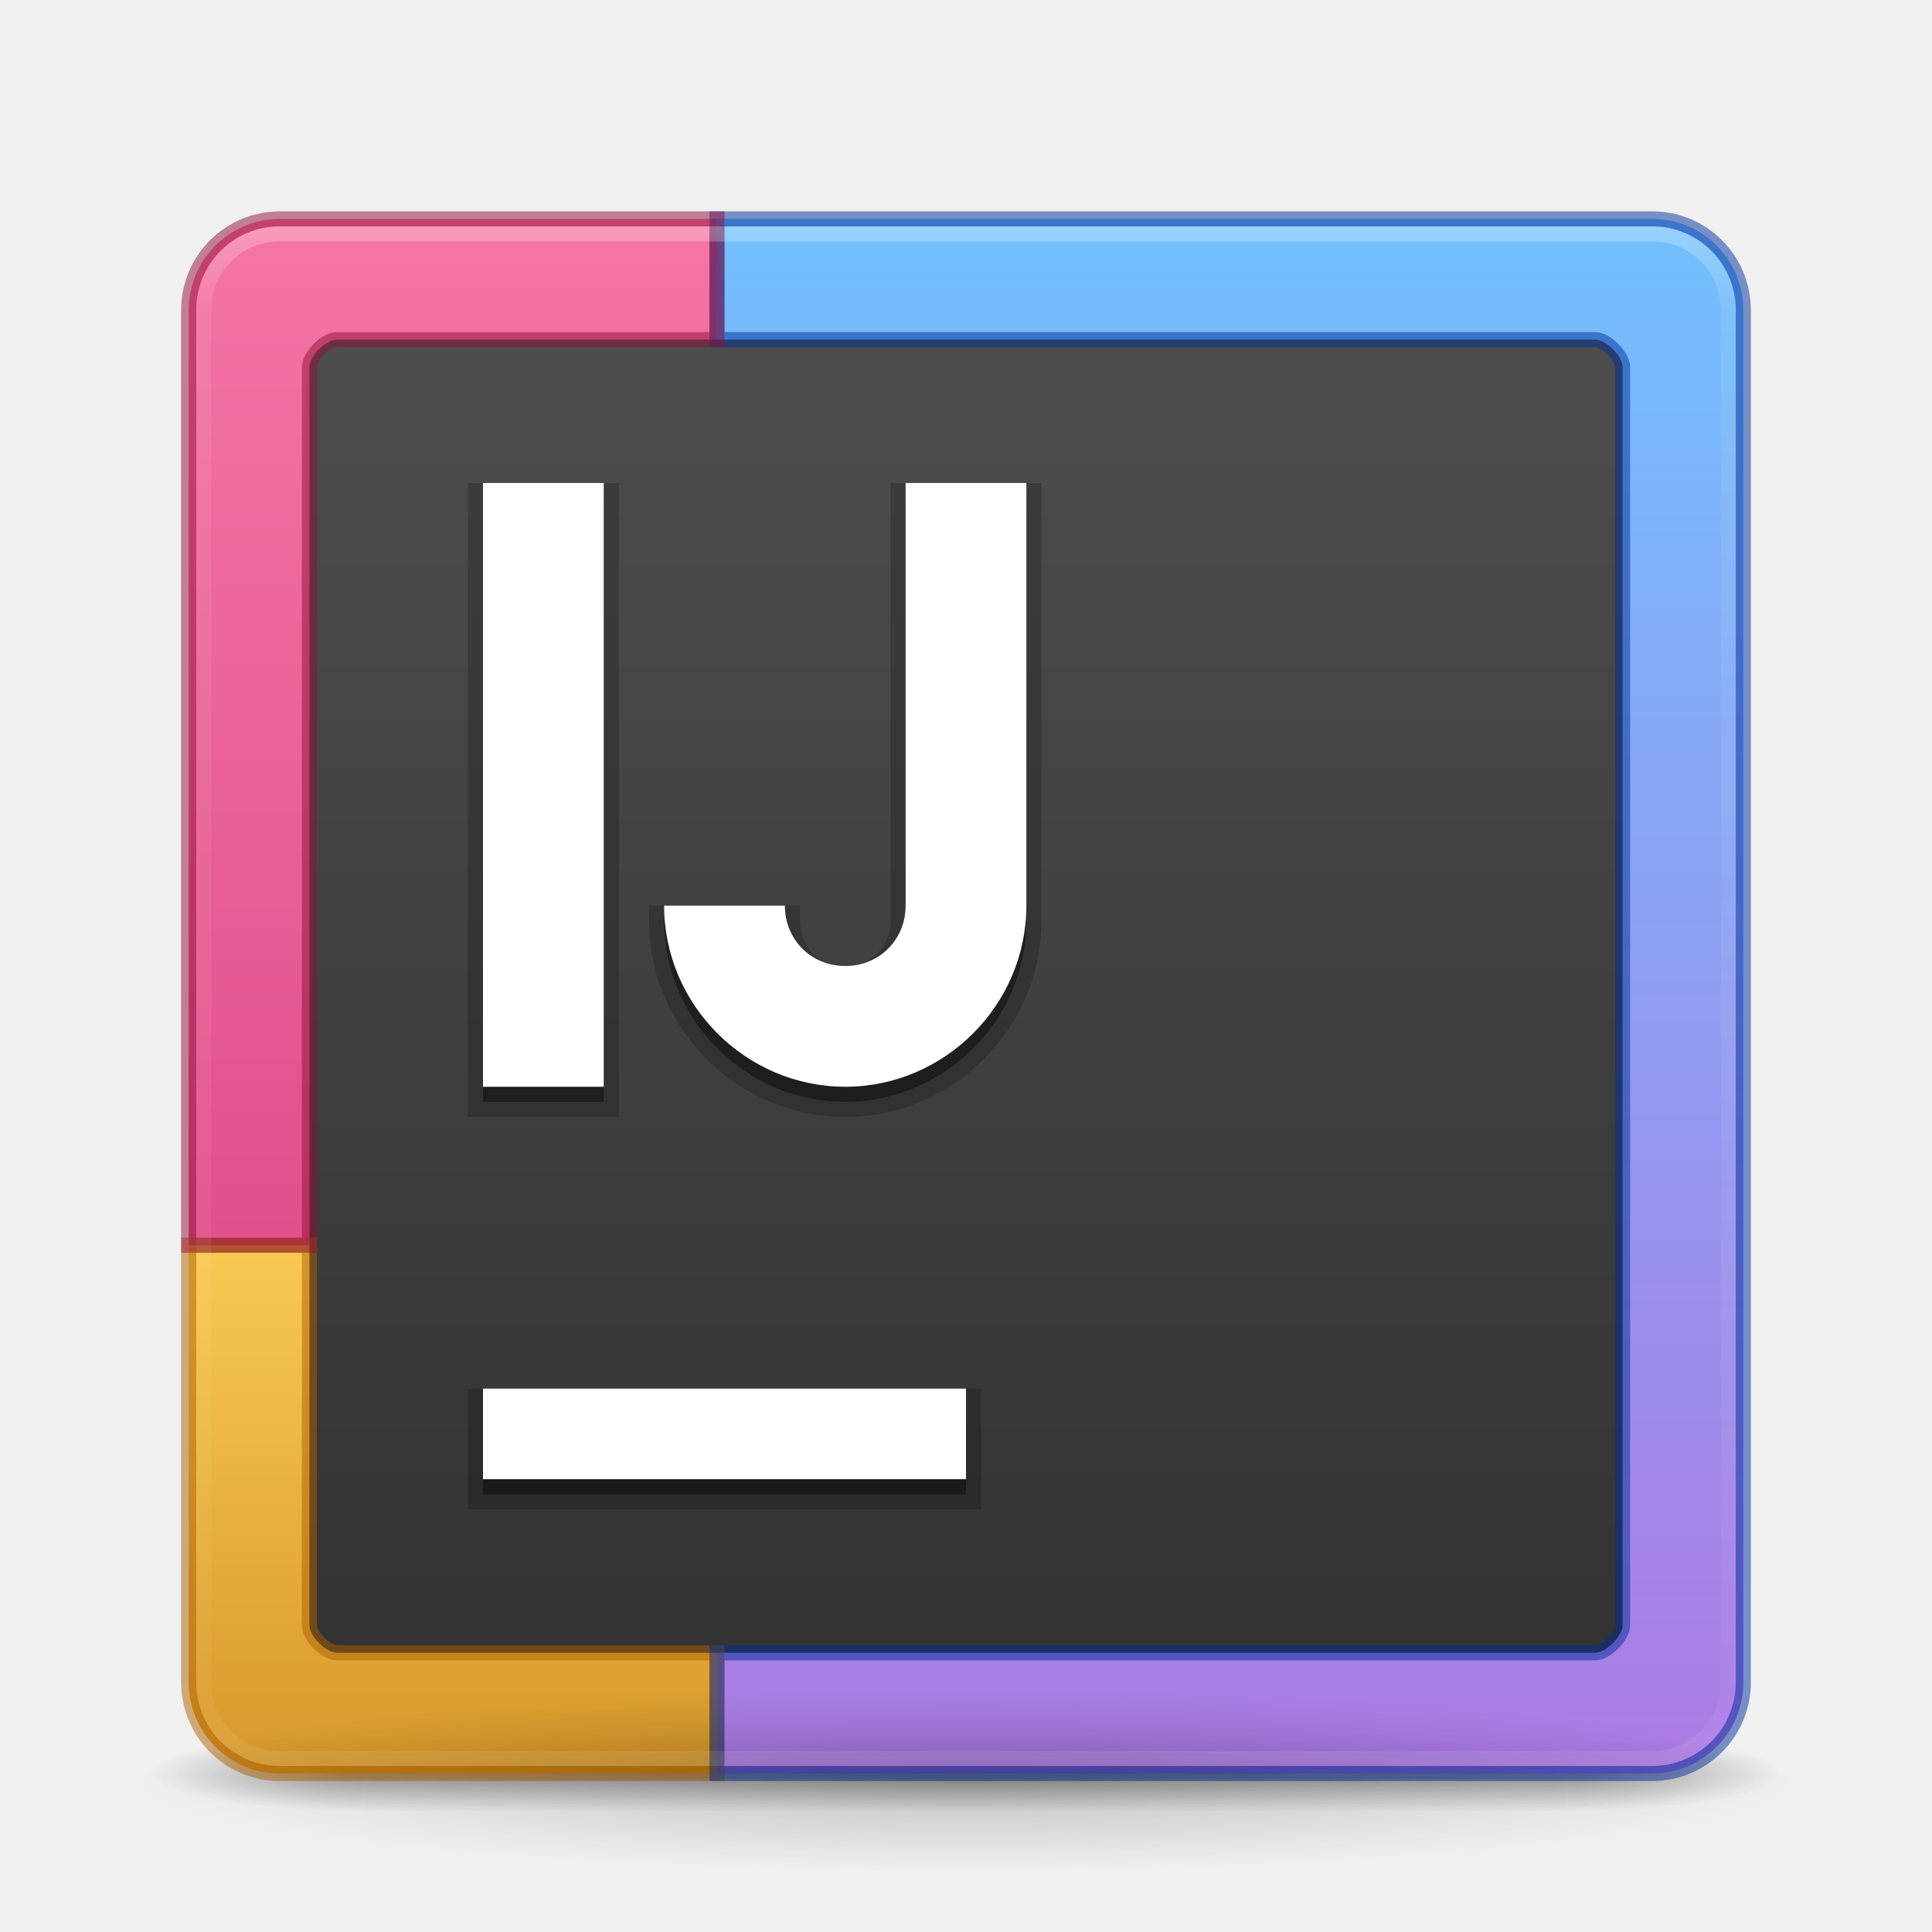
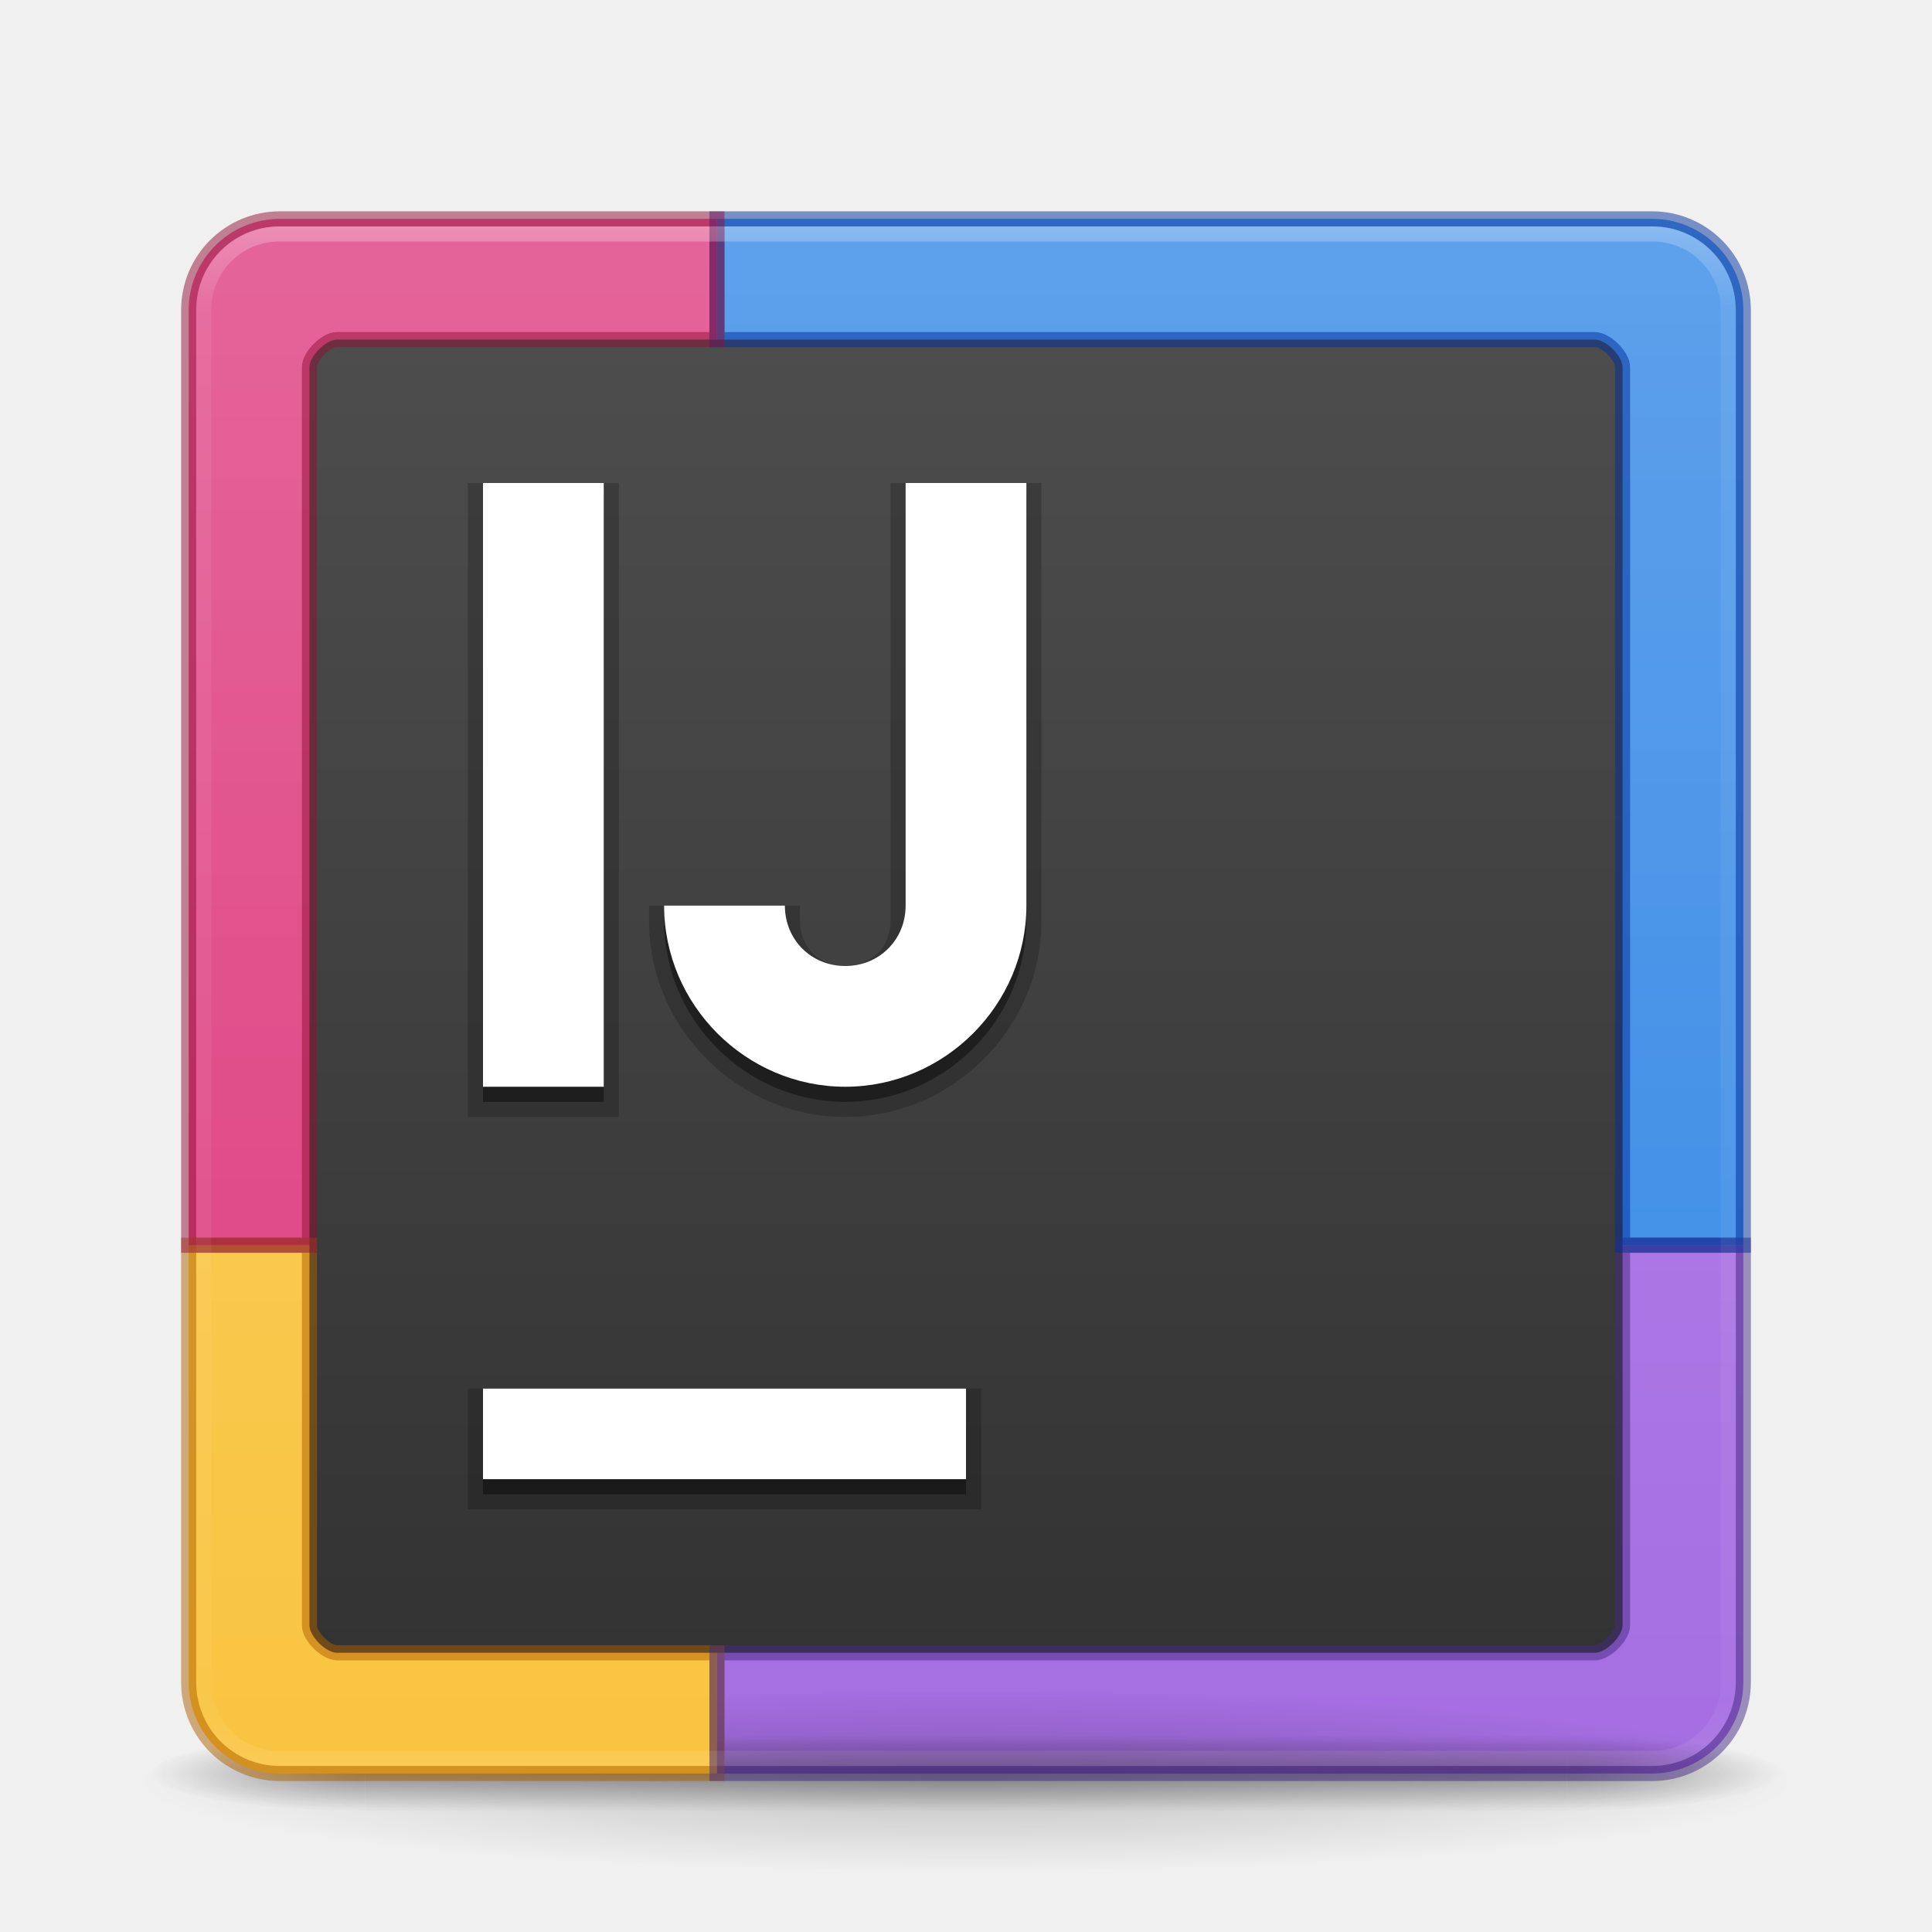
<svg xmlns="http://www.w3.org/2000/svg" xmlns:xlink="http://www.w3.org/1999/xlink" id="svg4113" height="128" width="128" version="1.1">
+   <path id="path961" style="color:#000000;display:inline;overflow:visible;visibility:visible;opacity:1;fill:#a56de2;fill-opacity:1;fill-rule:nonzero;stroke:none;stroke-width:1;marker:none;enable-background:accumulate" d="m 115.5,82.5 h -68 v 35 h 61.945 c 3.354,0 6.055,-2.7 6.055,-6.055 z" />
+   <path id="path909" style="color:#000000;display:inline;overflow:visible;visibility:visible;opacity:1;fill:#3689e6;fill-opacity:1;fill-rule:nonzero;stroke:none;stroke-width:1;stroke-opacity:1;marker:none;enable-background:accumulate" d="m 47.5,14.5 v 68 h 68 V 20.555 C 115.5,17.2 112.8,14.5 109.445,14.5 Z" />
+   <path d="m 119,118.002 a 55,6 0 0 1 -110,0 55,6 0 1 1 110,0 z" id="path3041" style="color:#000000;display:inline;overflow:visible;visibility:visible;opacity:0.2;fill:url(#radialGradient4111);fill-opacity:1;fill-rule:nonzero;stroke:none;stroke-width:1;marker:none;enable-background:accumulate" />
  <g transform="matrix(2.699999,0,0,0.5555561,-0.8000081,93.88888)" id="g2036" style="display:inline">
    <g transform="matrix(1.052632,0,0,1.285713,-1.263158,-13.42854)" id="g3712" style="opacity:0.4">
      <rect width="5" height="7" x="38" y="40" id="rect2801" style="fill:url(#radialGradient4093);fill-opacity:1;stroke:none" />
      <rect width="5" height="7" x="-10" y="-47" transform="scale(-1)" id="rect3696" style="fill:url(#radialGradient4095);fill-opacity:1;stroke:none" />
      <rect width="28" height="7" x="10" y="40" id="rect3700" style="fill:url(#linearGradient4097);fill-opacity:1;stroke:none" />
    </g>
  </g>
-   <g id="g1058" transform="translate(-132.5,2.5)">
-     <path id="rect5505-21-3-0" style="color:#000000;display:inline;overflow:visible;visibility:visible;opacity:0.9;fill:url(#linearGradient966);fill-opacity:1;fill-rule:nonzero;stroke:none;stroke-width:1;marker:none;enable-background:accumulate" d="m 180,80 h -35 v 28.945 C 145,112.3 147.7,115 151.055,115 H 180 Z" />
-     <path id="path961" style="color:#000000;display:inline;overflow:visible;visibility:visible;opacity:0.9;fill:url(#linearGradient950-7);fill-opacity:1;fill-rule:nonzero;stroke:none;stroke-width:1;marker:none;enable-background:accumulate" d="m 180,12 v 68 35 h 61.945 C 245.3,115 248,112.3 248,108.945 V 80 18.055 C 248,14.7 245.3,12 241.945,12 Z" />
-     <path id="path959" style="color:#000000;display:inline;overflow:visible;visibility:visible;opacity:0.9;fill:url(#linearGradient964);fill-opacity:1;fill-rule:nonzero;stroke:none;stroke-width:1;marker:none;enable-background:accumulate" d="M 180,12 H 151.055 C 147.7,12 145,14.7 145,18.055 V 80 h 35 z" />
-   </g>
-   <path id="rect4335-7" d="M 107.5,24.328 C 107.5,23.592 106.408,22.5 105.672,22.5 H 22.328 c -0.736,0 -1.828,1.092 -1.828,1.828 v 83.344 c 0,0.736 1.092,1.828 1.828,1.828 h 83.344 c 0.735,0 1.828,-1.092 1.828,-1.828 z" style="color:#000000;fill:url(#linearGradient918);fill-opacity:1;stroke-width:2.688" />
-   <path id="rect5505-21-3-0-6" style="color:#000000;display:inline;overflow:visible;visibility:visible;opacity:0.5;fill:none;fill-opacity:1;fill-rule:nonzero;stroke:#ad5f00;stroke-width:1;stroke-opacity:1;marker:none;enable-background:accumulate" d="m 12.5,82.5 v 28.945 c 0,3.354 2.7,6.055 6.055,6.055 H 47.5 v -8 H 22.328 c -0.736,0 -1.843,-1.092 -1.828,-1.828 V 82.5 Z" />
-   <path id="path961-8" style="color:#000000;display:inline;overflow:visible;visibility:visible;opacity:0.5;fill:none;fill-opacity:1;fill-rule:nonzero;stroke:#002e99;stroke-width:1;stroke-opacity:1;marker:none;enable-background:accumulate" d="m 47.5,14.5 v 8 h 58.172 c 0.736,0 1.828,1.093 1.828,1.828 v 83.344 c 0,0.736 -1.092,1.834 -1.828,1.828 H 47.5 v 8 h 61.945 c 3.354,0 6.055,-2.7 6.055,-6.055 V 82.5 20.555 C 115.5,17.2 112.8,14.5 109.445,14.5 Z" />
-   <path id="path959-8" style="color:#000000;display:inline;overflow:visible;visibility:visible;opacity:0.5;fill:none;fill-opacity:1;fill-rule:nonzero;stroke:#910e38;stroke-width:1;stroke-opacity:1;marker:none;enable-background:accumulate" d="M 18.555,14.5 C 15.2,14.5 12.5,17.2 12.5,20.555 V 82.5 h 8 V 24.328 c 0,-0.736 1.093,-1.843 1.828,-1.828 H 47.5 v -8 z" />
+   <path id="rect5505-21-3-0" style="color:#000000;display:inline;overflow:visible;visibility:visible;opacity:1;fill:#f9c440;fill-opacity:1;fill-rule:nonzero;stroke:none;stroke-width:1;marker:none;enable-background:accumulate" d="m 47.5,82.5 h -35 v 28.945 c 0,3.354 2.7,6.055 6.055,6.055 H 47.5 Z" />
+   <path id="path959" style="color:#000000;display:inline;overflow:visible;visibility:visible;opacity:1;fill:#de3e80;fill-opacity:1;fill-rule:nonzero;stroke:none;stroke-width:1;marker:none;enable-background:accumulate" d="M 47.5,14.5 H 18.555 C 15.2,14.5 12.5,17.2 12.5,20.555 V 82.5 h 35 z" />
+   <path id="path961-9" style="color:#000000;display:inline;overflow:visible;visibility:visible;opacity:0.2;fill:url(#linearGradient1140);fill-opacity:1;fill-rule:nonzero;stroke:none;stroke-width:1;marker:none;enable-background:accumulate" d="M 115.5,20.555 C 115.5,17.2 112.8,14.5 109.445,14.5 H 47.5 18.555 C 15.2,14.5 12.5,17.2 12.5,20.555 V 49.5 111.445 c 0,3.354 2.7,6.055 6.055,6.055 H 47.5 109.445 c 3.354,0 6.055,-2.7 6.055,-6.055 V 49.5 Z" />
  <defs id="defs4115">
    <linearGradient gradientTransform="matrix(2.72973,0,0,2.72973,-1.513518,1.488321)" gradientUnits="userSpaceOnUse" xlink:href="#linearGradient3924" id="linearGradient4136" y2="43" x2="24" y1="5" x1="24" />
    <linearGradient id="linearGradient3924">
      <stop offset="0" style="stop-color:#ffffff;stop-opacity:1" id="stop3926" />
      <stop offset="0.063" style="stop-color:#ffffff;stop-opacity:0.235" id="stop3928" />
      <stop offset="0.951" style="stop-color:#ffffff;stop-opacity:0.157" id="stop3930" />
      <stop offset="1" style="stop-color:#ffffff;stop-opacity:0.392" id="stop3932" />
    </linearGradient>
    <radialGradient gradientTransform="matrix(0,24.13962,-29.63575,0,361.2812,-204.7268)" gradientUnits="userSpaceOnUse" xlink:href="#linearGradient890" id="radialGradient3936-3" fy="9.957" fx="7.118" r="8.933" cy="9.957" cx="7.118" />
    <linearGradient id="linearGradient2867-449-88-871-390-598-476-591-434-148-57-177-8-3-3-6-4-8-8-8-5-7-8">
      <stop offset="0" style="stop-color:#404648;stop-opacity:1" id="stop3750-1-0-7-6-6-1-3-9-3-9-2" />
      <stop offset="1" style="stop-color:#0c1011;stop-opacity:1" id="stop3754-1-8-5-2-7-6-7-1-9-1-0" />
    </linearGradient>
    <radialGradient gradientTransform="matrix(2.003784,0,0,1.4,27.98813,-17.4)" gradientUnits="userSpaceOnUse" xlink:href="#linearGradient3688-166-749-5" id="radialGradient4093" fy="43.5" fx="4.993" r="2.5" cy="43.5" cx="4.993" />
    <linearGradient id="linearGradient3688-166-749-5">
      <stop offset="0" style="stop-color:#181818;stop-opacity:1" id="stop2883-0" />
      <stop offset="1" style="stop-color:#181818;stop-opacity:0" id="stop2885-5" />
    </linearGradient>
    <radialGradient gradientTransform="matrix(2.003784,0,0,1.4,-20.01187,-104.4)" gradientUnits="userSpaceOnUse" xlink:href="#linearGradient3688-464-309-8" id="radialGradient4095" fy="43.5" fx="4.993" r="2.5" cy="43.5" cx="4.993" />
    <linearGradient id="linearGradient3688-464-309-8">
      <stop offset="0" style="stop-color:#181818;stop-opacity:1" id="stop2889-9" />
      <stop offset="1" style="stop-color:#181818;stop-opacity:0" id="stop2891-4" />
    </linearGradient>
    <linearGradient gradientUnits="userSpaceOnUse" xlink:href="#linearGradient3702-501-757-0" id="linearGradient4097" y2="39.999" x2="25.058" y1="47.028" x1="25.058" />
    <linearGradient id="linearGradient3702-501-757-0">
      <stop offset="0" style="stop-color:#181818;stop-opacity:0" id="stop2895-0" />
      <stop offset="0.5" style="stop-color:#181818;stop-opacity:1" id="stop2897-2" />
      <stop offset="1" style="stop-color:#181818;stop-opacity:0" id="stop2899-6" />
    </linearGradient>
    <linearGradient id="linearGradient3811">
      <stop offset="0" style="stop-color:#000000;stop-opacity:1" id="stop3813" />
      <stop offset="1" style="stop-color:#000000;stop-opacity:0" id="stop3815" />
    </linearGradient>
    <radialGradient gradientTransform="matrix(1.556392,0,0,0.1697883,70.27035,102.1321)" gradientUnits="userSpaceOnUse" xlink:href="#linearGradient3811" id="radialGradient4111" fy="93.468" fx="-4.029" r="35.338" cy="93.468" cx="-4.029" />
    <linearGradient x1="24" y1="5" x2="24" y2="43" id="linearGradient3180" xlink:href="#linearGradient3924" gradientUnits="userSpaceOnUse" gradientTransform="matrix(2.660232,0,0,2.667383,-148.8626,-72.49598)" />
    <linearGradient id="linearGradient890">
      <stop style="stop-color:#6a9bed;stop-opacity:1" offset="0" id="stop886" />
      <stop id="stop894" offset="0.283" style="stop-color:#b074de;stop-opacity:1" />
      <stop style="stop-color:#fe688a;stop-opacity:1" offset="0.679" id="stop896-3" />
      <stop style="stop-color:#fda461;stop-opacity:1" offset="1" id="stop888" />
    </linearGradient>
    <radialGradient cx="4.993" cy="43.5" r="2.5" fx="4.993" fy="43.5" id="radialGradient3337-2-2" xlink:href="#linearGradient3688-166-749-5" gradientUnits="userSpaceOnUse" gradientTransform="matrix(2.003784,0,0,1.4,27.98813,-17.4)" />
    <radialGradient cx="4.993" cy="43.5" r="2.5" fx="4.993" fy="43.5" id="radialGradient3339-1-4" xlink:href="#linearGradient3688-166-749-5" gradientUnits="userSpaceOnUse" gradientTransform="matrix(2.003784,0,0,1.4,-20.01187,-104.4)" />
    <linearGradient x1="24" y1="5" x2="24" y2="43" id="linearGradient3180-6" xlink:href="#linearGradient3924" gradientUnits="userSpaceOnUse" gradientTransform="matrix(2.660232,0,0,2.667383,-201.9127,-7.170606)" />
    <radialGradient cx="4.993" cy="43.5" r="2.5" fx="4.993" fy="43.5" id="radialGradient3337-2-2-7" xlink:href="#linearGradient3688-166-749-5" gradientUnits="userSpaceOnUse" gradientTransform="matrix(2.003784,0,0,1.4,27.98813,-17.4)" />
    <radialGradient cx="4.993" cy="43.5" r="2.5" fx="4.993" fy="43.5" id="radialGradient3339-1-4-9" xlink:href="#linearGradient3688-166-749-5" gradientUnits="userSpaceOnUse" gradientTransform="matrix(2.003784,0,0,1.4,-20.01187,-104.4)" />
-     <linearGradient id="linearGradient1288">
-       <stop style="stop-color:#f9c440;stop-opacity:1" offset="0" id="stop1284" />
-       <stop style="stop-color:#d48e15;stop-opacity:1" offset="1" id="stop1286" />
-     </linearGradient>
    <linearGradient id="idea-c" x1="65.306" x2="43.935" y1="47.08" y2="15.164" gradientTransform="scale(0.8027793,1.245672)" gradientUnits="userSpaceOnUse">
      <stop offset="0%" stop-color="#2773E7" id="stop8" style="stop-color:#64baff;stop-opacity:1" />
-       <stop offset="100%" stop-color="#9039D0" id="stop10" style="stop-color:#a56de2;stop-opacity:1" />
-     </linearGradient>
-     <linearGradient id="linearGradient1268-6-1-8">
-       <stop style="stop-color:#f4679d;stop-opacity:1" offset="0" id="stop1295" />
-       <stop style="stop-color:#de3e80;stop-opacity:1" offset="1" id="stop1297" />
+       <stop offset="0.246" stop-color="#2773E7" id="stop903" style="stop-color:#3689e6;stop-opacity:1" />
+       <stop offset="0.538" stop-color="#2773E7" id="stop905" style="stop-color:#7239b3;stop-opacity:1" />
+       <stop offset="100%" stop-color="#9039D0" id="stop10" style="stop-color:#452981;stop-opacity:1" />
    </linearGradient>
    <linearGradient id="linearGradient2867-449-88-871-390-598-476-591-434-148-57-177-8-3-3-6-4-8-8-8-5-7-8-3">
      <stop id="stop3750-1-0-7-6-6-1-3-9-3-9-2-5" style="stop-color:#4d4d4d;stop-opacity:1" offset="0" />
      <stop id="stop3754-1-8-5-2-7-6-7-1-9-1-0-6" style="stop-color:#333333;stop-opacity:1" offset="1" />
    </linearGradient>
    <linearGradient x1="24" y1="5" x2="24" y2="43" id="linearGradient3180-2" xlink:href="#linearGradient3924" gradientUnits="userSpaceOnUse" gradientTransform="matrix(1.432432,0,0,1.436283,138.1216,-62.59444)" />
-     <linearGradient xlink:href="#idea-c" id="linearGradient950-7" x1="45.5" y1="15.697" x2="45.5" y2="118.502" gradientUnits="userSpaceOnUse" gradientTransform="matrix(-1,0,0,1,260.5,-3.501808)" />
-     <linearGradient xlink:href="#linearGradient1268-6-1-8" id="linearGradient964" gradientUnits="userSpaceOnUse" gradientTransform="matrix(-1,0,0,1,260.5,-3.501808)" x1="95.5" y1="15.945" x2="95.5" y2="83.502" />
-     <linearGradient xlink:href="#linearGradient1288" id="linearGradient966" gradientUnits="userSpaceOnUse" gradientTransform="matrix(-1,0,0,1,260.5,-3.501808)" x1="95.5" y1="83.502" x2="95.5" y2="118.502" />
    <linearGradient xlink:href="#linearGradient2867-449-88-871-390-598-476-591-434-148-57-177-8-3-3-6-4-8-8-8-5-7-8-3" id="linearGradient918" x1="20.5" y1="66" x2="107.5" y2="66" gradientUnits="userSpaceOnUse" gradientTransform="rotate(90,64,66)" />
    <linearGradient gradientTransform="matrix(2.72973,0,0,2.72973,-1.51351,0.4865126)" gradientUnits="userSpaceOnUse" xlink:href="#linearGradient3924" id="linearGradient4136-1" y2="43" x2="24" y1="5" x1="24" />
+     <linearGradient id="paint0_linear" x1="127.844" y1="0.66" x2="127.844" y2="255.34" gradientUnits="userSpaceOnUse" gradientTransform="matrix(0.1616951,0,0,0.2294038,61.55499,-7.960884)">
+       <stop stop-color="white" id="stop51" />
+       <stop offset="1" stop-color="white" stop-opacity="0" id="stop53" />
+     </linearGradient>
+     <linearGradient id="idea-c-3" x1="65.306" x2="43.935" y1="47.08" y2="15.164" gradientTransform="scale(0.8027793,1.245672)" gradientUnits="userSpaceOnUse">
+       <stop offset="0%" stop-color="#2773E7" id="stop8-7" style="stop-color:#64baff;stop-opacity:1" />
+       <stop offset="100%" stop-color="#9039D0" id="stop10-5" style="stop-color:#a56de2;stop-opacity:1" />
+     </linearGradient>
+     <linearGradient xlink:href="#idea-c-3" id="linearGradient924" x1="45.5" y1="15.697" x2="45.5" y2="118.502" gradientUnits="userSpaceOnUse" gradientTransform="matrix(-1,0,0,1,128,-1.001808)" />
+     <linearGradient xlink:href="#paint0_linear" id="linearGradient1140" x1="127.5" y1="71" x2="230.5" y2="71" gradientUnits="userSpaceOnUse" gradientTransform="rotate(90,124,11)" />
  </defs>
-   <path d="m 119,118.002 a 55,6 0 0 1 -110,0 55,6 0 1 1 110,0 z" id="path3041" style="color:#000000;display:inline;overflow:visible;visibility:visible;opacity:0.2;fill:url(#radialGradient4111);fill-opacity:1;fill-rule:nonzero;stroke:none;stroke-width:1;marker:none;enable-background:accumulate" />
-   <rect width="101" height="101" rx="5" ry="5" x="13.5" y="15.5" id="rect6741-7" style="opacity:0.3;fill:none;stroke:url(#linearGradient4136-1);stroke-width:1;stroke-linecap:round;stroke-linejoin:round;stroke-miterlimit:4;stroke-dasharray:none;stroke-dashoffset:0;stroke-opacity:1" />
+   <path id="rect4335-7" d="M 107.5,24.328 C 107.5,23.592 106.408,22.5 105.672,22.5 H 22.328 c -0.736,0 -1.828,1.092 -1.828,1.828 v 83.344 c 0,0.736 1.092,1.828 1.828,1.828 h 83.344 c 0.735,0 1.828,-1.092 1.828,-1.828 z" style="color:#000000;fill:url(#linearGradient918);fill-opacity:1;stroke-width:2.688" />
  <path id="path908-2" style="color:#000000;font-style:normal;font-variant:normal;font-weight:normal;font-stretch:normal;font-size:medium;line-height:normal;font-family:sans-serif;font-variant-ligatures:normal;font-variant-position:normal;font-variant-caps:normal;font-variant-numeric:normal;font-variant-alternates:normal;font-variant-east-asian:normal;font-feature-settings:normal;font-variation-settings:normal;text-indent:0;text-align:start;text-decoration:none;text-decoration-line:none;text-decoration-style:solid;text-decoration-color:#000000;letter-spacing:normal;word-spacing:normal;text-transform:none;writing-mode:lr-tb;direction:ltr;text-orientation:mixed;dominant-baseline:auto;baseline-shift:baseline;text-anchor:start;white-space:normal;shape-padding:0;shape-margin:0;inline-size:0;clip-rule:nonzero;display:inline;overflow:visible;visibility:visible;opacity:0.2;isolation:auto;mix-blend-mode:normal;color-interpolation:sRGB;color-interpolation-filters:linearRGB;solid-color:#000000;solid-opacity:1;vector-effect:none;fill:#000000;fill-opacity:1;fill-rule:evenodd;stroke:none;stroke-width:8;stroke-linecap:square;stroke-linejoin:round;stroke-miterlimit:4;stroke-dasharray:none;stroke-dashoffset:0;stroke-opacity:1;color-rendering:auto;image-rendering:auto;shape-rendering:auto;text-rendering:auto;enable-background:accumulate;stop-color:#000000;stop-opacity:1" d="m 31,32 v 1 41 H 41 V 32 Z m 28,0 v 1 28 c 0,1.741 -1.259,3 -3,3 -1.741,0 -3,-1.259 -3,-3 V 60 H 43 v 1 c 0,7.129 5.871,13 13,13 7.129,0 13,-5.871 13,-13 V 32 Z M 31,92 v 8 h 34 v -1 -7 z" />
  <path id="path928" style="color:#000000;font-style:normal;font-variant:normal;font-weight:normal;font-stretch:normal;font-size:medium;line-height:normal;font-family:sans-serif;font-variant-ligatures:normal;font-variant-position:normal;font-variant-caps:normal;font-variant-numeric:normal;font-variant-alternates:normal;font-variant-east-asian:normal;font-feature-settings:normal;font-variation-settings:normal;text-indent:0;text-align:start;text-decoration:none;text-decoration-line:none;text-decoration-style:solid;text-decoration-color:#000000;letter-spacing:normal;word-spacing:normal;text-transform:none;writing-mode:lr-tb;direction:ltr;text-orientation:mixed;dominant-baseline:auto;baseline-shift:baseline;text-anchor:start;white-space:normal;shape-padding:0;shape-margin:0;inline-size:0;clip-rule:nonzero;display:inline;overflow:visible;visibility:visible;opacity:0.4;isolation:auto;mix-blend-mode:normal;color-interpolation:sRGB;color-interpolation-filters:linearRGB;solid-color:#000000;solid-opacity:1;vector-effect:none;fill:#000000;fill-opacity:1;fill-rule:evenodd;stroke:none;stroke-width:8;stroke-linecap:square;stroke-linejoin:round;stroke-miterlimit:4;stroke-dasharray:none;stroke-dashoffset:0;stroke-opacity:1;color-rendering:auto;image-rendering:auto;shape-rendering:auto;text-rendering:auto;enable-background:accumulate;stop-color:#000000;stop-opacity:1" d="M 64,99 V 93 H 32 v 6 z M 60,33 v 28 c 0,2.257 -1.743,4 -4,4 -2.257,0 -4,-1.743 -4,-4 h -8 c 0,6.58 5.42,12 12,12 6.58,0 12,-5.42 12,-12 V 33 Z m -28,0 h 8 v 40 h -8 z" />
  <path id="path908" style="color:#000000;font-style:normal;font-variant:normal;font-weight:normal;font-stretch:normal;font-size:medium;line-height:normal;font-family:sans-serif;font-variant-ligatures:normal;font-variant-position:normal;font-variant-caps:normal;font-variant-numeric:normal;font-variant-alternates:normal;font-variant-east-asian:normal;font-feature-settings:normal;font-variation-settings:normal;text-indent:0;text-align:start;text-decoration:none;text-decoration-line:none;text-decoration-style:solid;text-decoration-color:#000000;letter-spacing:normal;word-spacing:normal;text-transform:none;writing-mode:lr-tb;direction:ltr;text-orientation:mixed;dominant-baseline:auto;baseline-shift:baseline;text-anchor:start;white-space:normal;shape-padding:0;shape-margin:0;inline-size:0;clip-rule:nonzero;display:inline;overflow:visible;visibility:visible;opacity:1;isolation:auto;mix-blend-mode:normal;color-interpolation:sRGB;color-interpolation-filters:linearRGB;solid-color:#000000;solid-opacity:1;vector-effect:none;fill:#ffffff;fill-opacity:1;fill-rule:evenodd;stroke:none;stroke-width:8;stroke-linecap:square;stroke-linejoin:round;stroke-miterlimit:4;stroke-dasharray:none;stroke-dashoffset:0;stroke-opacity:1;color-rendering:auto;image-rendering:auto;shape-rendering:auto;text-rendering:auto;enable-background:accumulate;stop-color:#000000;stop-opacity:1" d="M 64,98 V 92 H 32 v 6 z M 60,32 v 28 c 0,2.257 -1.743,4 -4,4 -2.257,0 -4,-1.743 -4,-4 h -8 c 0,6.58 5.42,12 12,12 6.58,0 12,-5.42 12,-12 V 32 Z m -28,0 h 8 v 40 h -8 z" />
+   <path id="rect5505-21-3-0-6" style="color:#000000;display:inline;overflow:visible;visibility:visible;opacity:0.5;fill:none;fill-opacity:1;fill-rule:nonzero;stroke:#ad5f00;stroke-width:1;stroke-opacity:1;marker:none;enable-background:accumulate" d="m 12.5,82.5 v 28.945 c 0,3.354 2.7,6.055 6.055,6.055 H 47.5 v -8 H 22.328 c -0.736,0 -1.843,-1.092 -1.828,-1.828 V 82.5 Z" />
+   <path id="path961-2" style="color:#000000;display:inline;overflow:visible;visibility:visible;opacity:0.5;fill:none;fill-opacity:1;fill-rule:nonzero;stroke:#452981;stroke-width:1;stroke-opacity:1;marker:none;enable-background:accumulate" d="m 107.5,82.5 v 25.172 c 0,0.736 -1.093,1.828 -1.828,1.828 H 47.5 v 8 h 61.945 c 3.354,0 6.055,-2.7 6.055,-6.055 V 82.5 Z" />
+   <path id="path947-6" style="color:#000000;display:inline;overflow:visible;visibility:visible;opacity:0.5;fill:none;fill-opacity:1;fill-rule:nonzero;stroke:#002e99;stroke-width:1;stroke-opacity:1;marker:none;enable-background:accumulate" d="m 47.5,14.5 v 8 h 58.172 c 0.736,0 1.828,1.093 1.828,1.828 V 82.5 h 8 V 20.555 C 115.5,17.2 112.8,14.5 109.445,14.5 Z" />
+   <path id="path959-8" style="color:#000000;display:inline;overflow:visible;visibility:visible;opacity:0.5;fill:none;fill-opacity:1;fill-rule:nonzero;stroke:#910e38;stroke-width:1;stroke-opacity:1;marker:none;enable-background:accumulate" d="M 18.555,14.5 C 15.2,14.5 12.5,17.2 12.5,20.555 V 82.5 h 8 V 24.328 c 0,-0.736 1.093,-1.843 1.828,-1.828 H 47.5 v -8 z" />
+   <rect width="101" height="101" rx="5" ry="5" x="13.5" y="15.5" id="rect6741-7" style="opacity:0.3;fill:none;stroke:url(#linearGradient4136-1);stroke-width:1;stroke-linecap:round;stroke-linejoin:round;stroke-miterlimit:4;stroke-dasharray:none;stroke-dashoffset:0;stroke-opacity:1" />
</svg>
